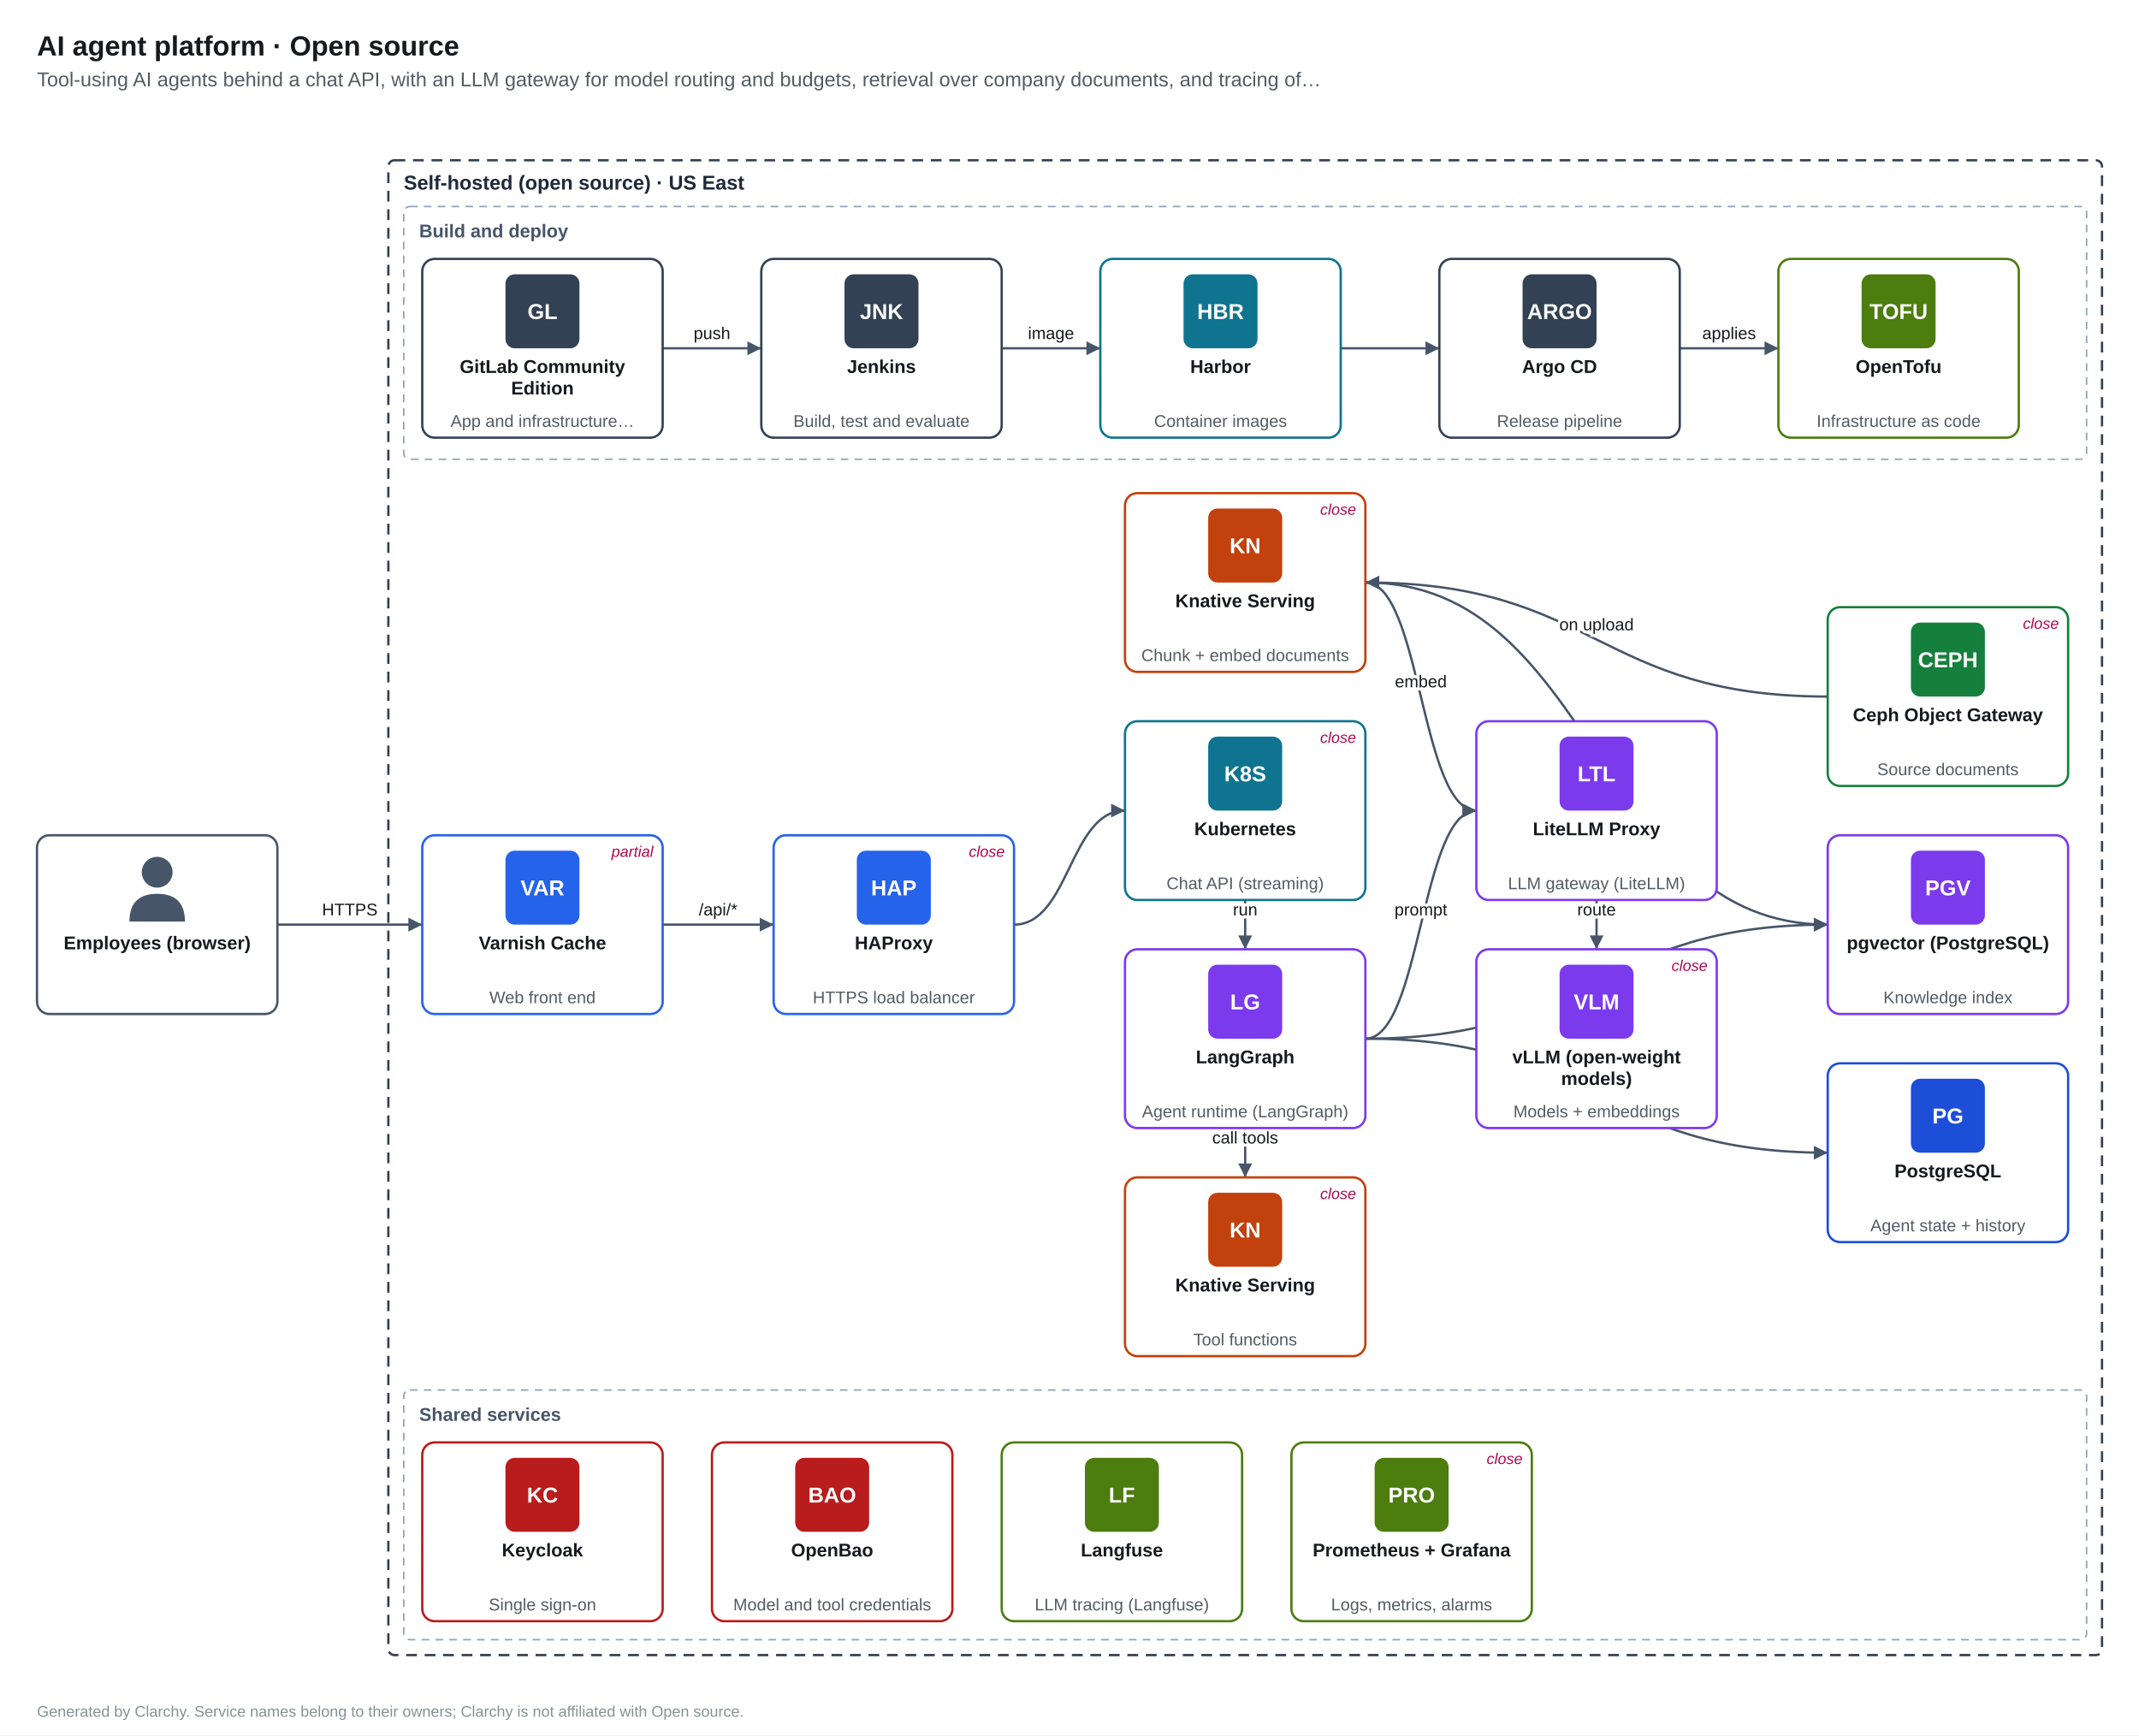
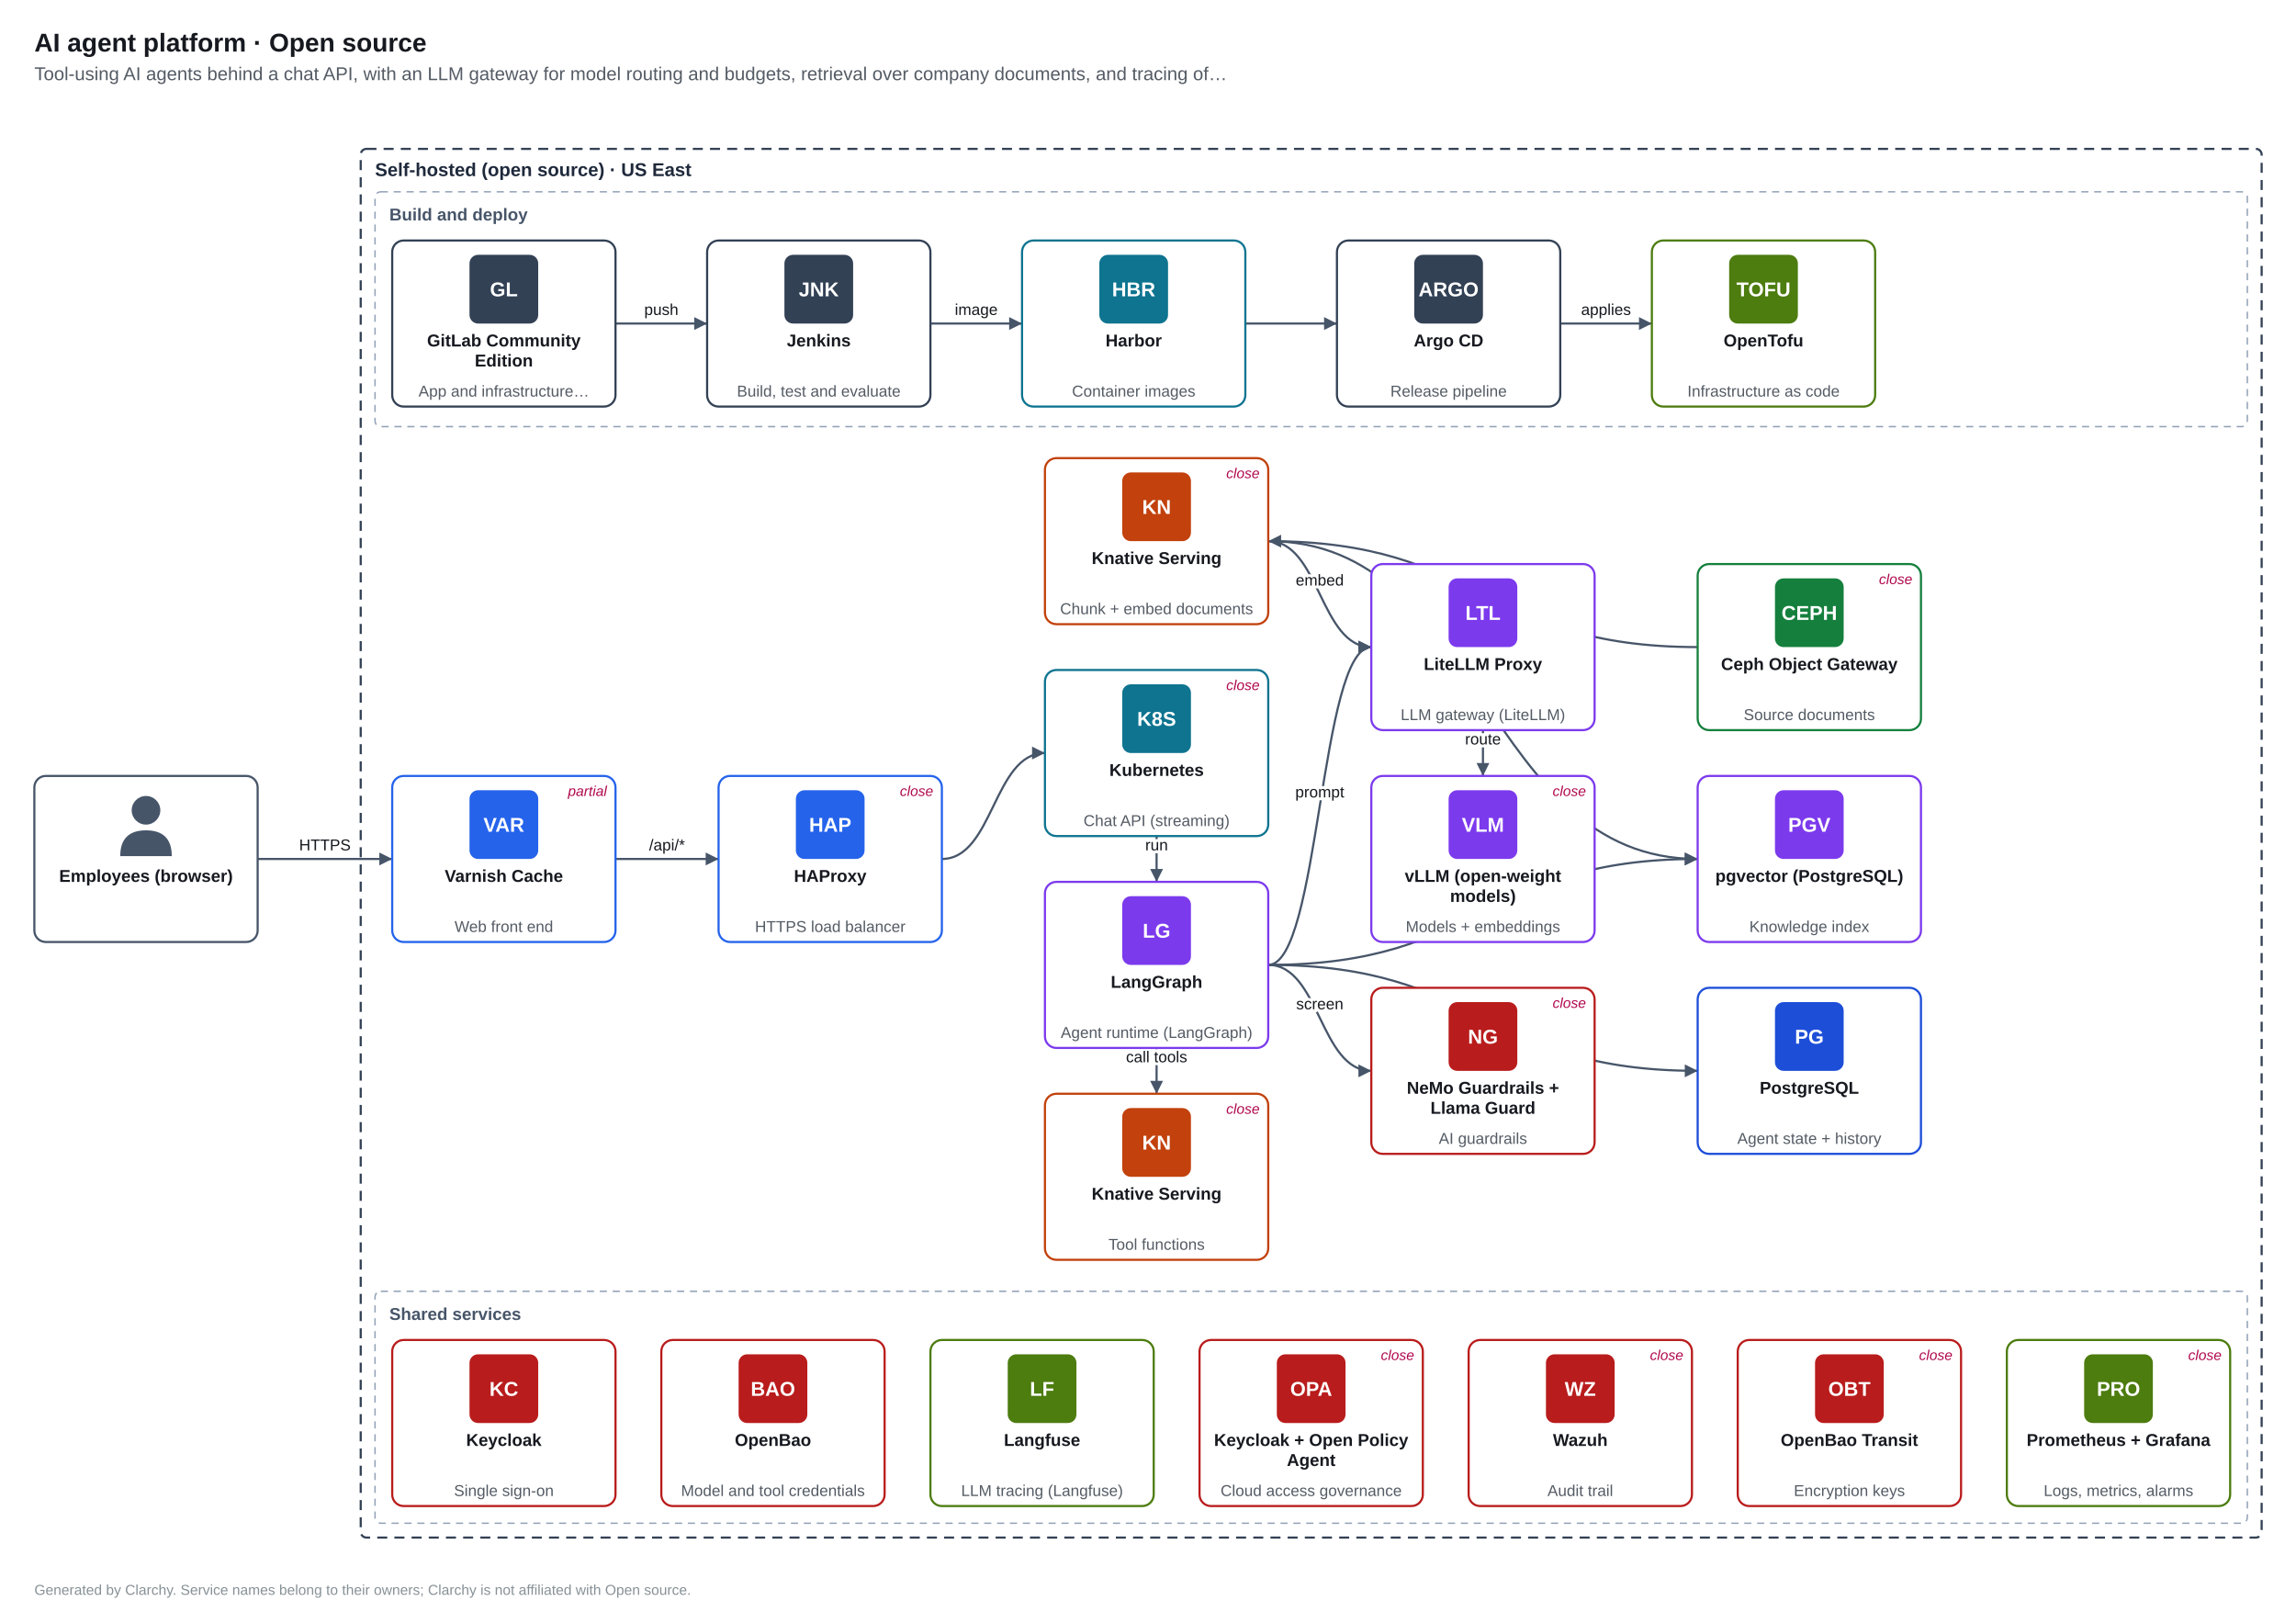
- <svg xmlns="http://www.w3.org/2000/svg" class="ca-diagram ca-oss" width="1388" height="1126" viewBox="0 0 1388 1126" role="img" data-body-top="80" data-body-bottom="1098" aria-label="AI agent platform on Open source">
+ <svg xmlns="http://www.w3.org/2000/svg" class="ca-diagram ca-oss" width="1604" height="1126" viewBox="0 0 1604 1126" role="img" data-body-top="80" data-body-bottom="1098" aria-label="AI agent platform on Open source">
  <style>.ca-oss{font-family:'IBM Plex Sans', 'Helvetica Neue', Arial, sans-serif}
.ca-oss .ca-bg{fill:#ffffff}
.ca-oss .ca-title{font-size:18px;font-weight:600;fill:#16191f}
.ca-oss .ca-subtitle{font-size:13px;fill:#545b64}
.ca-oss .ca-cloud{fill:#FFFFFF;stroke:#334155;stroke-width:1.5;stroke-dasharray:7 5;}
.ca-oss .ca-cloud-label{font-size:13px;font-weight:600;fill:#1E293B}
.ca-oss .ca-band{fill:none;stroke:#94A3B8;stroke-dasharray:5 4}
.ca-oss .ca-band-label{font-size:12px;font-weight:600;fill:#475569}
.ca-oss .ca-node-box{fill:#ffffff;stroke-width:1.5}
.ca-oss .ca-badge{font-size:14px;font-weight:700;fill:#ffffff}
.ca-oss .ca-service{font-size:12px;font-weight:600;fill:#16191f}
.ca-oss .ca-label{font-size:11px;fill:#545b64}
.ca-oss .ca-fidelity{font-size:10px;font-style:italic;fill:#b0084d}
.ca-oss .ca-edge{fill:none;stroke:#475569;stroke-width:1.5}
.ca-oss .ca-arrow{fill:#475569}
.ca-oss .ca-edge-label{font-size:11px;fill:#16191f;paint-order:stroke;stroke:#ffffff;stroke-width:4}
.ca-oss .ca-footer{font-size:10px;fill:#879196}</style>
-   <rect class="ca-bg" width="1388" height="1126" />
+   <rect class="ca-bg" width="1604" height="1126" />
  <text class="ca-title" x="24" y="36">AI agent platform · Open source</text>
  <text class="ca-subtitle" x="24" y="56">Tool-using AI agents behind a chat API, with an LLM gateway for model routing and budgets, retrieval over company documents, and tracing of…</text>
-   <rect class="ca-cloud" x="252" y="104" width="1112" height="970" rx="4" />
+   <rect class="ca-cloud" x="252" y="104" width="1328" height="970" rx="4" />
  <text class="ca-cloud-label" x="262" y="123">Self-hosted (open source) · US East</text>
-   <rect class="ca-band" x="262" y="134" width="1092" height="164" rx="4" />
+   <rect class="ca-band" x="262" y="134" width="1308" height="164" rx="4" />
  <text class="ca-band-label" x="272" y="154">Build and deploy</text>
-   <rect class="ca-band" x="262" y="902" width="1092" height="162" rx="4" />
+   <rect class="ca-band" x="262" y="902" width="1308" height="162" rx="4" />
  <text class="ca-band-label" x="272" y="922">Shared services</text>
  <path class="ca-edge" data-from="users" data-to="cdn" d="M180,600 C227,600 227,600 274,600" />
  <polygon class="ca-arrow" data-from="users" data-to="cdn" points="274,600 265,595.5 265,604.5" />
  <text class="ca-edge-label" data-from="users" data-to="cdn" x="227" y="594" text-anchor="middle">HTTPS</text>
  <path class="ca-edge" data-from="cdn" data-to="lb" d="M430,600 C466,600 466,600 502,600" />
  <polygon class="ca-arrow" data-from="cdn" data-to="lb" points="502,600 493,595.5 493,604.5" />
  <text class="ca-edge-label" data-from="cdn" data-to="lb" x="466" y="594" text-anchor="middle">/api/*</text>
  <path class="ca-edge" data-from="lb" data-to="app" d="M658,600 C694,600 694,526 730,526" />
  <polygon class="ca-arrow" data-from="lb" data-to="app" points="730,526 721,521.5 721,530.5" />
  <path class="ca-edge" data-from="app" data-to="agent" d="M808,584 C808,600 808,600 808,616" />
  <polygon class="ca-arrow" data-from="app" data-to="agent" points="808,616 803.5,607 812.5,607" />
  <text class="ca-edge-label" data-from="app" data-to="agent" x="808" y="594" text-anchor="middle">run</text>
-   <path class="ca-edge" data-from="agent" data-to="gateway" d="M886,674 C922,674 922,526 958,526" />
-   <polygon class="ca-arrow" data-from="agent" data-to="gateway" points="958,526 949,521.5 949,530.5" />
-   <text class="ca-edge-label" data-from="agent" data-to="gateway" x="922" y="594" text-anchor="middle">prompt</text>
-   <path class="ca-edge" data-from="gateway" data-to="llm" d="M1036,584 C1036,600 1036,600 1036,616" />
-   <polygon class="ca-arrow" data-from="gateway" data-to="llm" points="1036,616 1031.5,607 1040.5,607" />
-   <text class="ca-edge-label" data-from="gateway" data-to="llm" x="1036" y="594" text-anchor="middle">route</text>
+   <path class="ca-edge" data-from="agent" data-to="gateway" d="M886,674 C922,674 922,452 958,452" />
+   <polygon class="ca-arrow" data-from="agent" data-to="gateway" points="958,452 949,447.5 949,456.5" />
+   <text class="ca-edge-label" data-from="agent" data-to="gateway" x="922" y="557" text-anchor="middle">prompt</text>
+   <path class="ca-edge" data-from="gateway" data-to="llm" d="M1036,510 C1036,526 1036,526 1036,542" />
+   <polygon class="ca-arrow" data-from="gateway" data-to="llm" points="1036,542 1031.5,533 1040.5,533" />
+   <text class="ca-edge-label" data-from="gateway" data-to="llm" x="1036" y="520" text-anchor="middle">route</text>
  <path class="ca-edge" data-from="agent" data-to="vectors" d="M886,674 C1036,674 1036,600 1186,600" />
  <polygon class="ca-arrow" data-from="agent" data-to="vectors" points="1186,600 1177,595.5 1177,604.5" />
  <text class="ca-edge-label" data-from="agent" data-to="vectors" x="1036" y="631" text-anchor="middle">retrieve</text>
  <path class="ca-edge" data-from="agent" data-to="tools" d="M808,732 C808,748 808,748 808,764" />
  <polygon class="ca-arrow" data-from="agent" data-to="tools" points="808,764 803.5,755 812.5,755" />
  <text class="ca-edge-label" data-from="agent" data-to="tools" x="808" y="742" text-anchor="middle">call tools</text>
  <path class="ca-edge" data-from="agent" data-to="state" d="M886,674 C1036,674 1036,748 1186,748" />
  <polygon class="ca-arrow" data-from="agent" data-to="state" points="1186,748 1177,743.5 1177,752.5" />
  <text class="ca-edge-label" data-from="agent" data-to="state" x="1036" y="705" text-anchor="middle">checkpoint</text>
  <path class="ca-edge" data-from="docs" data-to="ingest" d="M1186,452 C1036,452 1036,378 886,378" />
  <polygon class="ca-arrow" data-from="docs" data-to="ingest" points="886,378 895,373.5 895,382.5" />
  <text class="ca-edge-label" data-from="docs" data-to="ingest" x="1036" y="409" text-anchor="middle">on upload</text>
-   <path class="ca-edge" data-from="ingest" data-to="gateway" d="M886,378 C922,378 922,526 958,526" />
-   <polygon class="ca-arrow" data-from="ingest" data-to="gateway" points="958,526 949,521.5 949,530.5" />
-   <text class="ca-edge-label" data-from="ingest" data-to="gateway" x="922" y="446" text-anchor="middle">embed</text>
+   <path class="ca-edge" data-from="ingest" data-to="gateway" d="M886,378 C922,378 922,452 958,452" />
+   <polygon class="ca-arrow" data-from="ingest" data-to="gateway" points="958,452 949,447.5 949,456.5" />
+   <text class="ca-edge-label" data-from="ingest" data-to="gateway" x="922" y="409" text-anchor="middle">embed</text>
  <path class="ca-edge" data-from="ingest" data-to="vectors" d="M886,378 C1036,378 1036,600 1186,600" />
  <polygon class="ca-arrow" data-from="ingest" data-to="vectors" points="1186,600 1177,595.5 1177,604.5" />
  <text class="ca-edge-label" data-from="ingest" data-to="vectors" x="1036" y="483" text-anchor="middle">index</text>
+   <path class="ca-edge" data-from="agent" data-to="guardrails" d="M886,674 C922,674 922,748 958,748" />
+   <polygon class="ca-arrow" data-from="agent" data-to="guardrails" points="958,748 949,743.5 949,752.5" />
+   <text class="ca-edge-label" data-from="agent" data-to="guardrails" x="922" y="705" text-anchor="middle">screen</text>
  <path class="ca-edge" data-from="repo" data-to="build" d="M430,226 C462,226 462,226 494,226" />
  <polygon class="ca-arrow" data-from="repo" data-to="build" points="494,226 485,221.5 485,230.5" />
  <text class="ca-edge-label" data-from="repo" data-to="build" x="462" y="220" text-anchor="middle">push</text>
  <path class="ca-edge" data-from="build" data-to="registry" d="M650,226 C682,226 682,226 714,226" />
  <polygon class="ca-arrow" data-from="build" data-to="registry" points="714,226 705,221.5 705,230.5" />
  <text class="ca-edge-label" data-from="build" data-to="registry" x="682" y="220" text-anchor="middle">image</text>
  <path class="ca-edge" data-from="registry" data-to="deploy" d="M870,226 C902,226 902,226 934,226" />
  <polygon class="ca-arrow" data-from="registry" data-to="deploy" points="934,226 925,221.5 925,230.5" />
  <path class="ca-edge" data-from="deploy" data-to="infra-code" d="M1090,226 C1122,226 1122,226 1154,226" />
  <polygon class="ca-arrow" data-from="deploy" data-to="infra-code" points="1154,226 1145,221.5 1145,230.5" />
  <text class="ca-edge-label" data-from="deploy" data-to="infra-code" x="1122" y="220" text-anchor="middle">applies</text>
  <g class="node" data-id="users" data-capability="client" data-stage="users">
    <rect class="ca-node-box" x="24" y="542" width="156" height="116" rx="8" style="stroke:#475569" />
    <g fill="#475569">
      <circle cx="102" cy="566" r="10" />
      <path d="M84,598 Q84,580 102,580 Q120,580 120,598 Z" />
    </g>
    <text class="ca-service" x="102" y="616" text-anchor="middle">Employees (browser)</text>
  </g>
  <g class="node" data-id="cdn" data-capability="cdn" data-stage="serve">
    <rect class="ca-node-box" x="274" y="542" width="156" height="116" rx="8" style="stroke:#2563EB" />
    <rect x="328" y="552" width="48" height="48" rx="6" fill="#2563EB" />
    <text class="ca-badge" x="352" y="581" text-anchor="middle">VAR</text>
    <text class="ca-service" x="352" y="616" text-anchor="middle">Varnish Cache</text>
    <text class="ca-label" x="352" y="651" text-anchor="middle">Web front end</text>
    <text class="ca-fidelity" x="424" y="556" text-anchor="end">partial</text>
  </g>
  <g class="node" data-id="lb" data-capability="load-balancer" data-stage="serve">
    <rect class="ca-node-box" x="502" y="542" width="156" height="116" rx="8" style="stroke:#2563EB" />
    <rect x="556" y="552" width="48" height="48" rx="6" fill="#2563EB" />
    <text class="ca-badge" x="580" y="581" text-anchor="middle">HAP</text>
    <text class="ca-service" x="580" y="616" text-anchor="middle">HAProxy</text>
    <text class="ca-label" x="580" y="651" text-anchor="middle">HTTPS load balancer</text>
    <text class="ca-fidelity" x="652" y="556" text-anchor="end">close</text>
  </g>
  <g class="node" data-id="app" data-capability="container-service" data-stage="run">
    <rect class="ca-node-box" x="730" y="468" width="156" height="116" rx="8" style="stroke:#0E7490" />
    <rect x="784" y="478" width="48" height="48" rx="6" fill="#0E7490" />
    <text class="ca-badge" x="808" y="507" text-anchor="middle">K8S</text>
    <text class="ca-service" x="808" y="542" text-anchor="middle">Kubernetes</text>
    <text class="ca-label" x="808" y="577" text-anchor="middle">Chat API (streaming)</text>
    <text class="ca-fidelity" x="880" y="482" text-anchor="end">close</text>
  </g>
  <g class="node" data-id="agent" data-capability="agent-orchestration" data-stage="run">
    <rect class="ca-node-box" x="730" y="616" width="156" height="116" rx="8" style="stroke:#7C3AED" />
    <rect x="784" y="626" width="48" height="48" rx="6" fill="#7C3AED" />
    <text class="ca-badge" x="808" y="655" text-anchor="middle">LG</text>
    <text class="ca-service" x="808" y="690" text-anchor="middle">LangGraph</text>
    <text class="ca-label" x="808" y="725" text-anchor="middle">Agent runtime (LangGraph)</text>
  </g>
  <g class="node" data-id="tools" data-capability="serverless-function" data-stage="run">
    <rect class="ca-node-box" x="730" y="764" width="156" height="116" rx="8" style="stroke:#C2410C" />
    <rect x="784" y="774" width="48" height="48" rx="6" fill="#C2410C" />
    <text class="ca-badge" x="808" y="803" text-anchor="middle">KN</text>
    <text class="ca-service" x="808" y="838" text-anchor="middle">Knative Serving</text>
    <text class="ca-label" x="808" y="873" text-anchor="middle">Tool functions</text>
    <text class="ca-fidelity" x="880" y="778" text-anchor="end">close</text>
  </g>
  <g class="node" data-id="gateway" data-capability="llm-gateway" data-stage="integrate">
-     <rect class="ca-node-box" x="958" y="468" width="156" height="116" rx="8" style="stroke:#7C3AED" />
-     <rect x="1012" y="478" width="48" height="48" rx="6" fill="#7C3AED" />
-     <text class="ca-badge" x="1036" y="507" text-anchor="middle">LTL</text>
-     <text class="ca-service" x="1036" y="542" text-anchor="middle">LiteLLM Proxy</text>
-     <text class="ca-label" x="1036" y="577" text-anchor="middle">LLM gateway (LiteLLM)</text>
+     <rect class="ca-node-box" x="958" y="394" width="156" height="116" rx="8" style="stroke:#7C3AED" />
+     <rect x="1012" y="404" width="48" height="48" rx="6" fill="#7C3AED" />
+     <text class="ca-badge" x="1036" y="433" text-anchor="middle">LTL</text>
+     <text class="ca-service" x="1036" y="468" text-anchor="middle">LiteLLM Proxy</text>
+     <text class="ca-label" x="1036" y="503" text-anchor="middle">LLM gateway (LiteLLM)</text>
  </g>
  <g class="node" data-id="llm" data-capability="llm-inference" data-stage="run">
-     <rect class="ca-node-box" x="958" y="616" width="156" height="116" rx="8" style="stroke:#7C3AED" />
-     <rect x="1012" y="626" width="48" height="48" rx="6" fill="#7C3AED" />
-     <text class="ca-badge" x="1036" y="655" text-anchor="middle">VLM</text>
-     <text class="ca-service" x="1036" y="690" text-anchor="middle">vLLM (open-weight</text>
-     <text class="ca-service" x="1036" y="704" text-anchor="middle">models)</text>
-     <text class="ca-label" x="1036" y="725" text-anchor="middle">Models + embeddings</text>
-     <text class="ca-fidelity" x="1108" y="630" text-anchor="end">close</text>
+     <rect class="ca-node-box" x="958" y="542" width="156" height="116" rx="8" style="stroke:#7C3AED" />
+     <rect x="1012" y="552" width="48" height="48" rx="6" fill="#7C3AED" />
+     <text class="ca-badge" x="1036" y="581" text-anchor="middle">VLM</text>
+     <text class="ca-service" x="1036" y="616" text-anchor="middle">vLLM (open-weight</text>
+     <text class="ca-service" x="1036" y="630" text-anchor="middle">models)</text>
+     <text class="ca-label" x="1036" y="651" text-anchor="middle">Models + embeddings</text>
+     <text class="ca-fidelity" x="1108" y="556" text-anchor="end">close</text>
  </g>
  <g class="node" data-id="docs" data-capability="object-storage" data-stage="store">
    <rect class="ca-node-box" x="1186" y="394" width="156" height="116" rx="8" style="stroke:#15803D" />
    <rect x="1240" y="404" width="48" height="48" rx="6" fill="#15803D" />
    <text class="ca-badge" x="1264" y="433" text-anchor="middle">CEPH</text>
    <text class="ca-service" x="1264" y="468" text-anchor="middle">Ceph Object Gateway</text>
    <text class="ca-label" x="1264" y="503" text-anchor="middle">Source documents</text>
    <text class="ca-fidelity" x="1336" y="408" text-anchor="end">close</text>
  </g>
  <g class="node" data-id="ingest" data-capability="serverless-function" data-stage="run">
    <rect class="ca-node-box" x="730" y="320" width="156" height="116" rx="8" style="stroke:#C2410C" />
    <rect x="784" y="330" width="48" height="48" rx="6" fill="#C2410C" />
    <text class="ca-badge" x="808" y="359" text-anchor="middle">KN</text>
    <text class="ca-service" x="808" y="394" text-anchor="middle">Knative Serving</text>
    <text class="ca-label" x="808" y="429" text-anchor="middle">Chunk + embed documents</text>
    <text class="ca-fidelity" x="880" y="334" text-anchor="end">close</text>
  </g>
  <g class="node" data-id="vectors" data-capability="vector-search" data-stage="store">
    <rect class="ca-node-box" x="1186" y="542" width="156" height="116" rx="8" style="stroke:#7C3AED" />
    <rect x="1240" y="552" width="48" height="48" rx="6" fill="#7C3AED" />
    <text class="ca-badge" x="1264" y="581" text-anchor="middle">PGV</text>
    <text class="ca-service" x="1264" y="616" text-anchor="middle">pgvector (PostgreSQL)</text>
    <text class="ca-label" x="1264" y="651" text-anchor="middle">Knowledge index</text>
  </g>
  <g class="node" data-id="state" data-capability="relational-db" data-stage="store">
    <rect class="ca-node-box" x="1186" y="690" width="156" height="116" rx="8" style="stroke:#1D4ED8" />
    <rect x="1240" y="700" width="48" height="48" rx="6" fill="#1D4ED8" />
    <text class="ca-badge" x="1264" y="729" text-anchor="middle">PG</text>
    <text class="ca-service" x="1264" y="764" text-anchor="middle">PostgreSQL</text>
    <text class="ca-label" x="1264" y="799" text-anchor="middle">Agent state + history</text>
  </g>
  <g class="node" data-id="auth" data-capability="identity" data-stage="operate">
    <rect class="ca-node-box" x="274" y="936" width="156" height="116" rx="8" style="stroke:#B91C1C" />
    <rect x="328" y="946" width="48" height="48" rx="6" fill="#B91C1C" />
    <text class="ca-badge" x="352" y="975" text-anchor="middle">KC</text>
    <text class="ca-service" x="352" y="1010" text-anchor="middle">Keycloak</text>
    <text class="ca-label" x="352" y="1045" text-anchor="middle">Single sign-on</text>
  </g>
  <g class="node" data-id="secrets" data-capability="secrets" data-stage="operate">
    <rect class="ca-node-box" x="462" y="936" width="156" height="116" rx="8" style="stroke:#B91C1C" />
    <rect x="516" y="946" width="48" height="48" rx="6" fill="#B91C1C" />
    <text class="ca-badge" x="540" y="975" text-anchor="middle">BAO</text>
    <text class="ca-service" x="540" y="1010" text-anchor="middle">OpenBao</text>
    <text class="ca-label" x="540" y="1045" text-anchor="middle">Model and tool credentials</text>
  </g>
  <g class="node" data-id="traces" data-capability="llm-observability" data-stage="operate">
    <rect class="ca-node-box" x="650" y="936" width="156" height="116" rx="8" style="stroke:#4D7C0F" />
    <rect x="704" y="946" width="48" height="48" rx="6" fill="#4D7C0F" />
    <text class="ca-badge" x="728" y="975" text-anchor="middle">LF</text>
    <text class="ca-service" x="728" y="1010" text-anchor="middle">Langfuse</text>
    <text class="ca-label" x="728" y="1045" text-anchor="middle">LLM tracing (Langfuse)</text>
  </g>
+   <g class="node" data-id="guardrails" data-capability="ai-guardrails" data-stage="integrate">
+     <rect class="ca-node-box" x="958" y="690" width="156" height="116" rx="8" style="stroke:#B91C1C" />
+     <rect x="1012" y="700" width="48" height="48" rx="6" fill="#B91C1C" />
+     <text class="ca-badge" x="1036" y="729" text-anchor="middle">NG</text>
+     <text class="ca-service" x="1036" y="764" text-anchor="middle">NeMo Guardrails +</text>
+     <text class="ca-service" x="1036" y="778" text-anchor="middle">Llama Guard</text>
+     <text class="ca-label" x="1036" y="799" text-anchor="middle">AI guardrails</text>
+     <text class="ca-fidelity" x="1108" y="704" text-anchor="end">close</text>
+   </g>
+   <g class="node" data-id="access" data-capability="access-governance" data-stage="operate">
+     <rect class="ca-node-box" x="838" y="936" width="156" height="116" rx="8" style="stroke:#B91C1C" />
+     <rect x="892" y="946" width="48" height="48" rx="6" fill="#B91C1C" />
+     <text class="ca-badge" x="916" y="975" text-anchor="middle">OPA</text>
+     <text class="ca-service" x="916" y="1010" text-anchor="middle">Keycloak + Open Policy</text>
+     <text class="ca-service" x="916" y="1024" text-anchor="middle">Agent</text>
+     <text class="ca-label" x="916" y="1045" text-anchor="middle">Cloud access governance</text>
+     <text class="ca-fidelity" x="988" y="950" text-anchor="end">close</text>
+   </g>
+   <g class="node" data-id="audit" data-capability="audit-logging" data-stage="operate">
+     <rect class="ca-node-box" x="1026" y="936" width="156" height="116" rx="8" style="stroke:#B91C1C" />
+     <rect x="1080" y="946" width="48" height="48" rx="6" fill="#B91C1C" />
+     <text class="ca-badge" x="1104" y="975" text-anchor="middle">WZ</text>
+     <text class="ca-service" x="1104" y="1010" text-anchor="middle">Wazuh</text>
+     <text class="ca-label" x="1104" y="1045" text-anchor="middle">Audit trail</text>
+     <text class="ca-fidelity" x="1176" y="950" text-anchor="end">close</text>
+   </g>
+   <g class="node" data-id="keys" data-capability="key-management" data-stage="operate">
+     <rect class="ca-node-box" x="1214" y="936" width="156" height="116" rx="8" style="stroke:#B91C1C" />
+     <rect x="1268" y="946" width="48" height="48" rx="6" fill="#B91C1C" />
+     <text class="ca-badge" x="1292" y="975" text-anchor="middle">OBT</text>
+     <text class="ca-service" x="1292" y="1010" text-anchor="middle">OpenBao Transit</text>
+     <text class="ca-label" x="1292" y="1045" text-anchor="middle">Encryption keys</text>
+     <text class="ca-fidelity" x="1364" y="950" text-anchor="end">close</text>
+   </g>
  <g class="node" data-id="logs" data-capability="monitoring" data-stage="operate">
-     <rect class="ca-node-box" x="838" y="936" width="156" height="116" rx="8" style="stroke:#4D7C0F" />
-     <rect x="892" y="946" width="48" height="48" rx="6" fill="#4D7C0F" />
-     <text class="ca-badge" x="916" y="975" text-anchor="middle">PRO</text>
-     <text class="ca-service" x="916" y="1010" text-anchor="middle">Prometheus + Grafana</text>
-     <text class="ca-label" x="916" y="1045" text-anchor="middle">Logs, metrics, alarms</text>
-     <text class="ca-fidelity" x="988" y="950" text-anchor="end">close</text>
+     <rect class="ca-node-box" x="1402" y="936" width="156" height="116" rx="8" style="stroke:#4D7C0F" />
+     <rect x="1456" y="946" width="48" height="48" rx="6" fill="#4D7C0F" />
+     <text class="ca-badge" x="1480" y="975" text-anchor="middle">PRO</text>
+     <text class="ca-service" x="1480" y="1010" text-anchor="middle">Prometheus + Grafana</text>
+     <text class="ca-label" x="1480" y="1045" text-anchor="middle">Logs, metrics, alarms</text>
+     <text class="ca-fidelity" x="1552" y="950" text-anchor="end">close</text>
  </g>
  <g class="node" data-id="repo" data-capability="source-control" data-stage="code">
    <rect class="ca-node-box" x="274" y="168" width="156" height="116" rx="8" style="stroke:#334155" />
    <rect x="328" y="178" width="48" height="48" rx="6" fill="#334155" />
    <text class="ca-badge" x="352" y="207" text-anchor="middle">GL</text>
    <text class="ca-service" x="352" y="242" text-anchor="middle">GitLab Community</text>
    <text class="ca-service" x="352" y="256" text-anchor="middle">Edition</text>
    <text class="ca-label" x="352" y="277" text-anchor="middle">App and infrastructure…</text>
  </g>
  <g class="node" data-id="build" data-capability="ci-build" data-stage="build">
    <rect class="ca-node-box" x="494" y="168" width="156" height="116" rx="8" style="stroke:#334155" />
    <rect x="548" y="178" width="48" height="48" rx="6" fill="#334155" />
    <text class="ca-badge" x="572" y="207" text-anchor="middle">JNK</text>
    <text class="ca-service" x="572" y="242" text-anchor="middle">Jenkins</text>
    <text class="ca-label" x="572" y="277" text-anchor="middle">Build, test and evaluate</text>
  </g>
  <g class="node" data-id="registry" data-capability="container-registry" data-stage="ship">
    <rect class="ca-node-box" x="714" y="168" width="156" height="116" rx="8" style="stroke:#0E7490" />
    <rect x="768" y="178" width="48" height="48" rx="6" fill="#0E7490" />
    <text class="ca-badge" x="792" y="207" text-anchor="middle">HBR</text>
    <text class="ca-service" x="792" y="242" text-anchor="middle">Harbor</text>
    <text class="ca-label" x="792" y="277" text-anchor="middle">Container images</text>
  </g>
  <g class="node" data-id="deploy" data-capability="cd-deploy" data-stage="ship">
    <rect class="ca-node-box" x="934" y="168" width="156" height="116" rx="8" style="stroke:#334155" />
    <rect x="988" y="178" width="48" height="48" rx="6" fill="#334155" />
    <text class="ca-badge" x="1012" y="207" text-anchor="middle">ARGO</text>
    <text class="ca-service" x="1012" y="242" text-anchor="middle">Argo CD</text>
    <text class="ca-label" x="1012" y="277" text-anchor="middle">Release pipeline</text>
  </g>
  <g class="node" data-id="infra-code" data-capability="iac" data-stage="code">
    <rect class="ca-node-box" x="1154" y="168" width="156" height="116" rx="8" style="stroke:#4D7C0F" />
    <rect x="1208" y="178" width="48" height="48" rx="6" fill="#4D7C0F" />
    <text class="ca-badge" x="1232" y="207" text-anchor="middle">TOFU</text>
    <text class="ca-service" x="1232" y="242" text-anchor="middle">OpenTofu</text>
    <text class="ca-label" x="1232" y="277" text-anchor="middle">Infrastructure as code</text>
  </g>
  <text class="ca-footer" x="24" y="1114">Generated by Clarchy. Service names belong to their owners; Clarchy is not affiliated with Open source.</text>
</svg>
